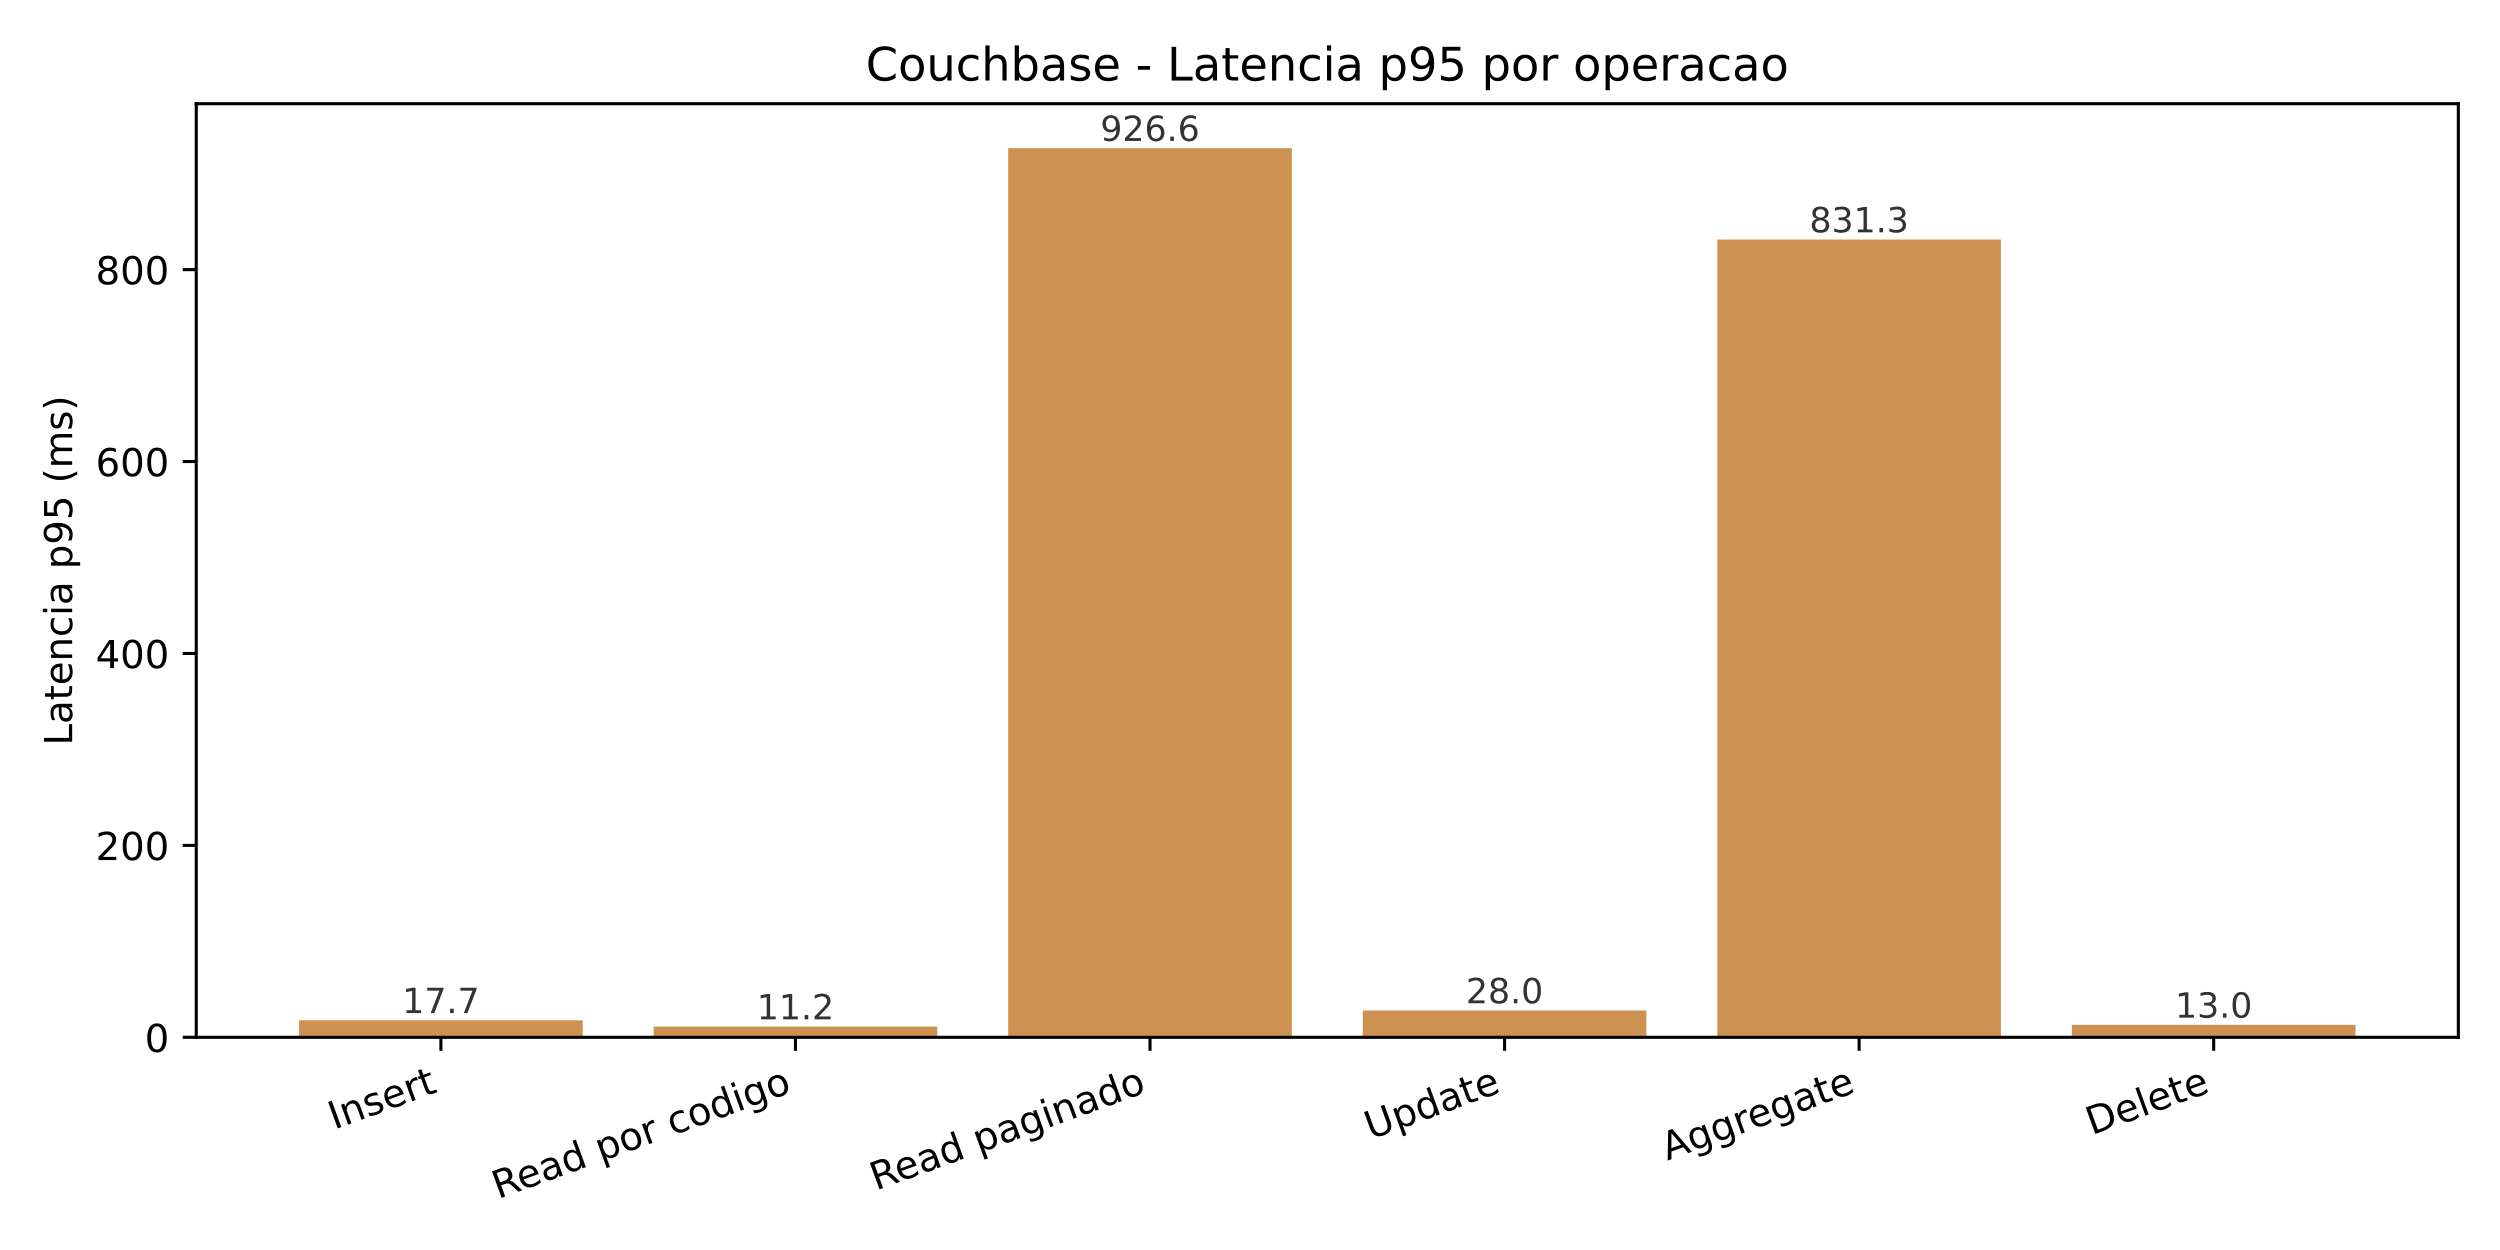
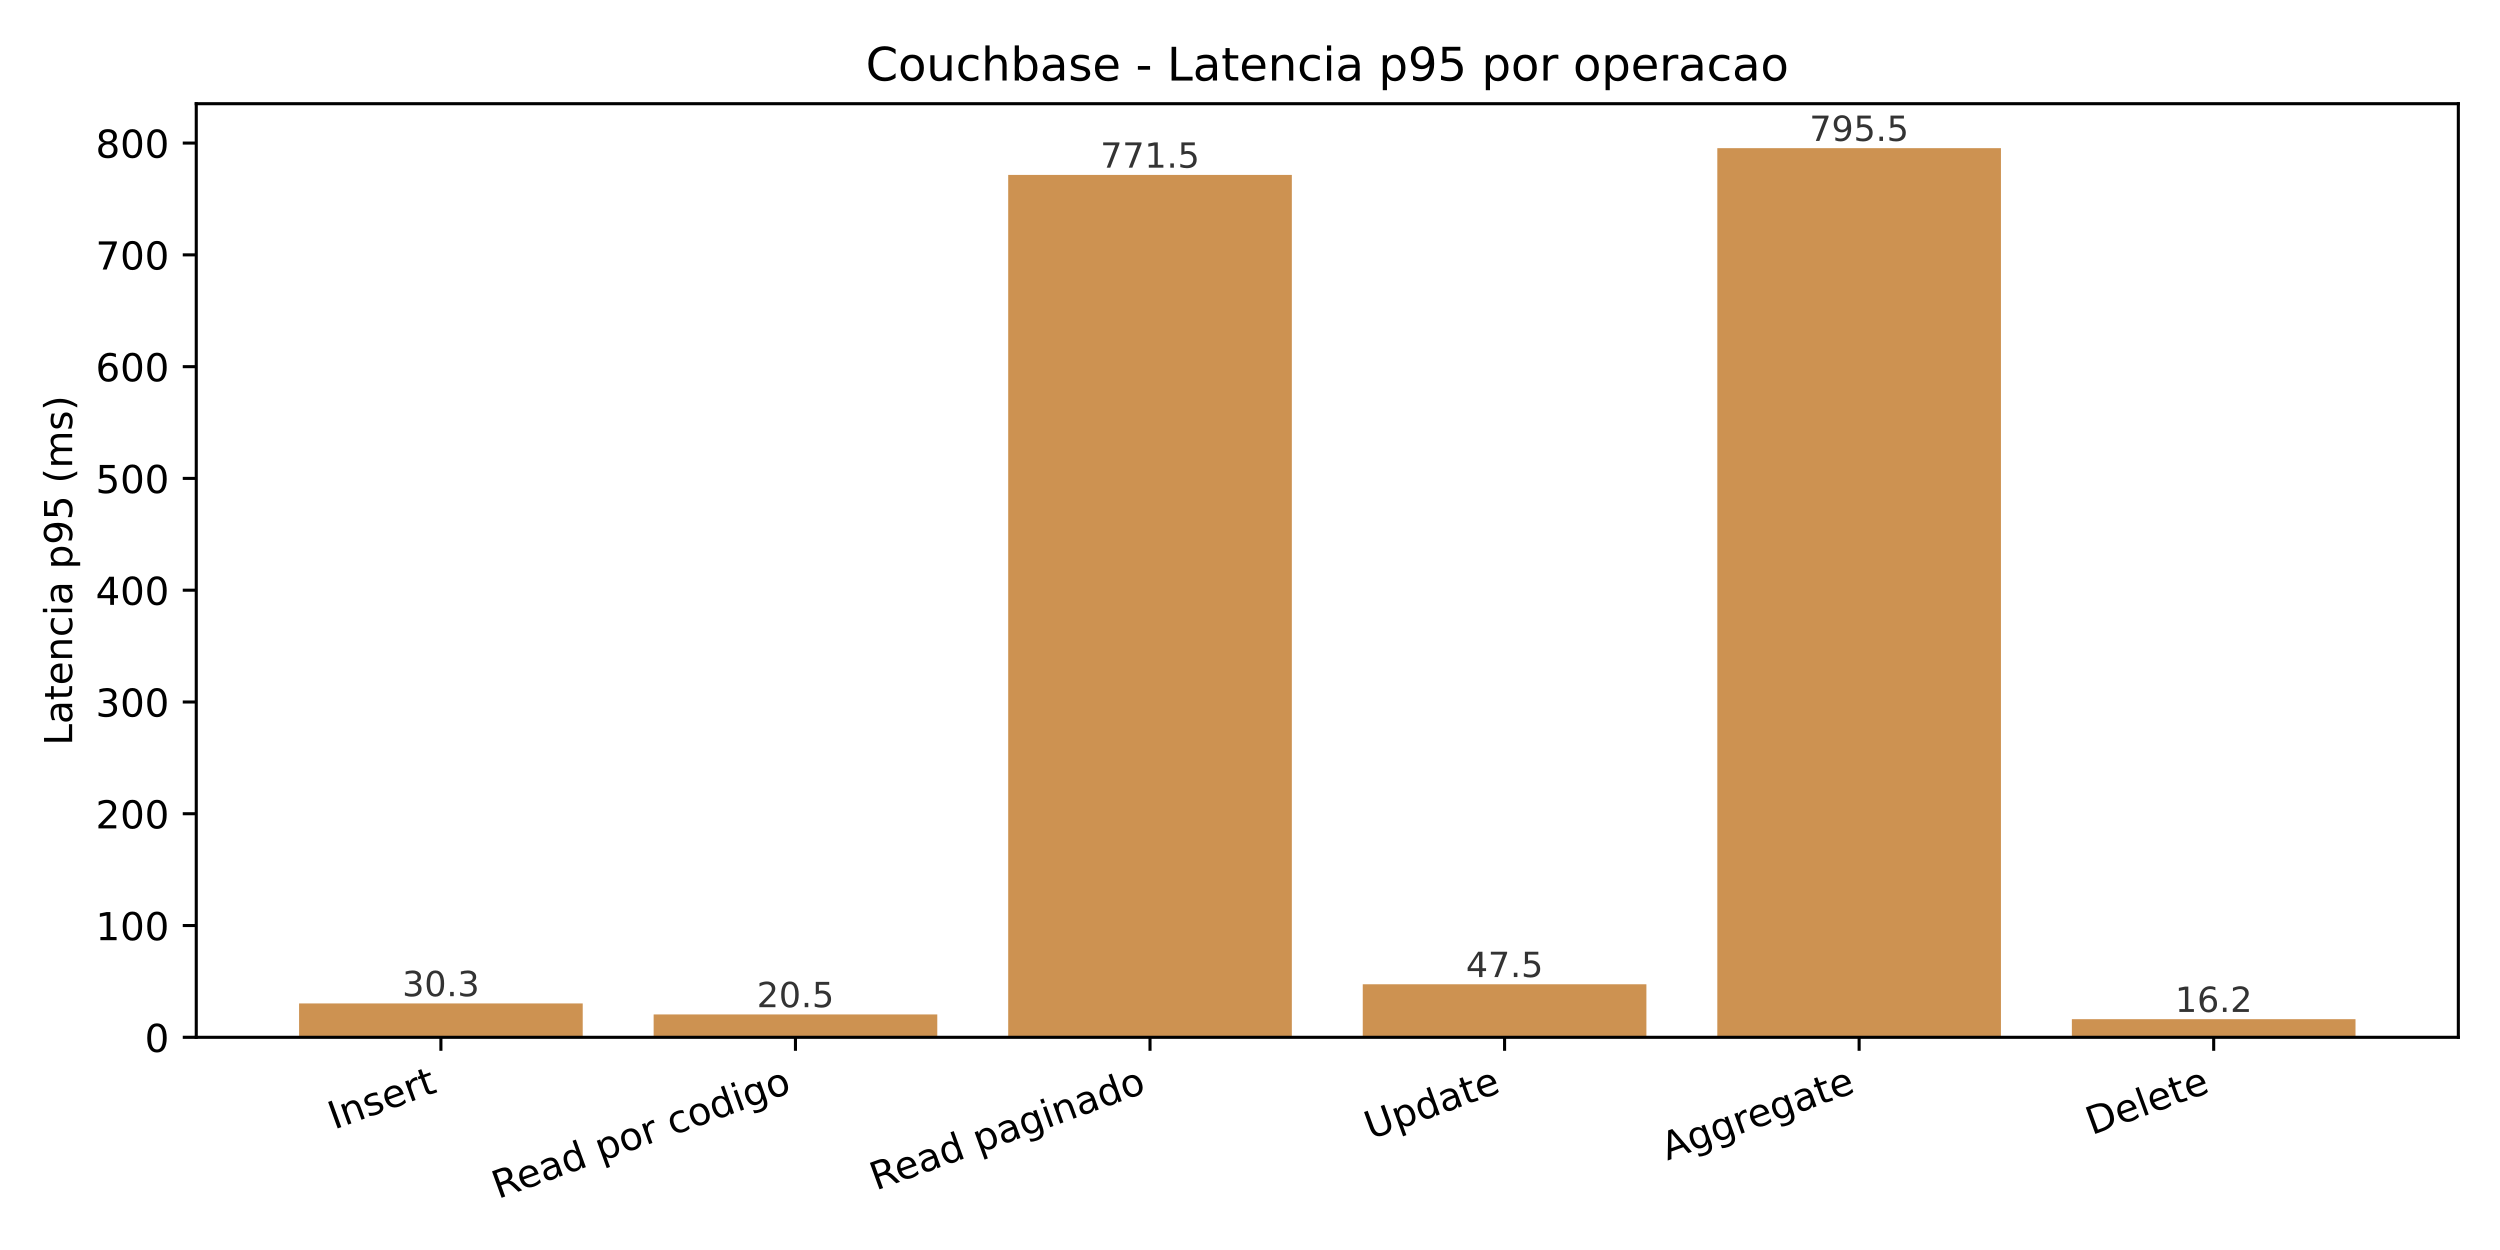
<svg xmlns="http://www.w3.org/2000/svg" xmlns:xlink="http://www.w3.org/1999/xlink" width="648pt" height="324pt" viewBox="0 0 648 324" version="1.1">
  <defs>
    <style type="text/css">*{stroke-linejoin: round; stroke-linecap: butt}</style>
  </defs>
  <g id="figure_1">
    <g id="patch_1">
      <path d="M 0 324  L 648 324  L 648 0  L 0 0  z " style="fill: #ffffff" />
    </g>
    <g id="axes_1">
      <g id="patch_2">
        <path d="M 50.87 268.87  L 637.2 268.87  L 637.2 26.88  L 50.87 26.88  z " style="fill: #ffffff" />
      </g>
      <g id="patch_3">
-         <path d="M 77.521 268.87  L 151.042 268.87  L 151.042 264.459  L 77.521 264.459  z " clip-path="url(#p2021d11095)" style="fill: #c47f33; opacity: 0.85" />
+         <path d="M 77.521 268.87  L 151.042 268.87  L 151.042 260.089  L 77.521 260.089  z " clip-path="url(#pf5a466f475)" style="fill: #c47f33; opacity: 0.85" />
      </g>
      <g id="patch_4">
-         <path d="M 169.423 268.87  L 242.944 268.87  L 242.944 266.085  L 169.423 266.085  z " clip-path="url(#p2021d11095)" style="fill: #c47f33; opacity: 0.85" />
+         <path d="M 169.423 268.87  L 242.944 268.87  L 242.944 262.941  L 169.423 262.941  z " clip-path="url(#pf5a466f475)" style="fill: #c47f33; opacity: 0.85" />
      </g>
      <g id="patch_5">
-         <path d="M 261.324 268.87  L 334.845 268.87  L 334.845 38.403  L 261.324 38.403  z " clip-path="url(#p2021d11095)" style="fill: #c47f33; opacity: 0.85" />
+         <path d="M 261.324 268.87  L 334.845 268.87  L 334.845 45.339  L 261.324 45.339  z " clip-path="url(#pf5a466f475)" style="fill: #c47f33; opacity: 0.85" />
      </g>
      <g id="patch_6">
-         <path d="M 353.225 268.87  L 426.746 268.87  L 426.746 261.918  L 353.225 261.918  z " clip-path="url(#p2021d11095)" style="fill: #c47f33; opacity: 0.85" />
+         <path d="M 353.225 268.87  L 426.746 268.87  L 426.746 255.122  L 353.225 255.122  z " clip-path="url(#pf5a466f475)" style="fill: #c47f33; opacity: 0.85" />
      </g>
      <g id="patch_7">
-         <path d="M 445.126 268.87  L 518.647 268.87  L 518.647 62.089  L 445.126 62.089  z " clip-path="url(#p2021d11095)" style="fill: #c47f33; opacity: 0.85" />
+         <path d="M 445.126 268.87  L 518.647 268.87  L 518.647 38.403  L 445.126 38.403  z " clip-path="url(#pf5a466f475)" style="fill: #c47f33; opacity: 0.85" />
      </g>
      <g id="patch_8">
-         <path d="M 537.028 268.87  L 610.549 268.87  L 610.549 265.648  L 537.028 265.648  z " clip-path="url(#p2021d11095)" style="fill: #c47f33; opacity: 0.85" />
+         <path d="M 537.028 268.87  L 610.549 268.87  L 610.549 264.168  L 537.028 264.168  z " clip-path="url(#pf5a466f475)" style="fill: #c47f33; opacity: 0.85" />
      </g>
      <g id="matplotlib.axis_1">
        <g id="xtick_1">
          <g id="line2d_1">
            <defs>
-               <path id="m2969e9bcc6" d="M 0 0  L 0 3.5  " style="stroke: #000000; stroke-width: 0.8" />
+               <path id="m8778958c28" d="M 0 0  L 0 3.5  " style="stroke: #000000; stroke-width: 0.8" />
            </defs>
            <g>
-               <use xlink:href="#m2969e9bcc6" x="114.282" y="268.87" style="stroke: #000000; stroke-width: 0.8" />
+               <use xlink:href="#m8778958c28" x="114.282" y="268.87" style="stroke: #000000; stroke-width: 0.8" />
            </g>
          </g>
          <g id="text_1">
            <g transform="translate(86.61901 292.8201) rotate(-20) scale(0.1 -0.1)">
              <defs>
                <path id="DejaVuSans-49" d="M 628 4666  L 1259 4666  L 1259 0  L 628 0  L 628 4666  z " transform="scale(0.015625)" />
                <path id="DejaVuSans-6e" d="M 3513 2113  L 3513 0  L 2938 0  L 2938 2094  Q 2938 2591 2744 2837  Q 2550 3084 2163 3084  Q 1697 3084 1428 2787  Q 1159 2491 1159 1978  L 1159 0  L 581 0  L 581 3500  L 1159 3500  L 1159 2956  Q 1366 3272 1645 3428  Q 1925 3584 2291 3584  Q 2894 3584 3203 3211  Q 3513 2838 3513 2113  z " transform="scale(0.015625)" />
                <path id="DejaVuSans-73" d="M 2834 3397  L 2834 2853  Q 2591 2978 2328 3040  Q 2066 3103 1784 3103  Q 1356 3103 1142 2972  Q 928 2841 928 2578  Q 928 2378 1081 2264  Q 1234 2150 1697 2047  L 1894 2003  Q 2506 1872 2764 1633  Q 3022 1394 3022 966  Q 3022 478 2636 193  Q 2250 -91 1575 -91  Q 1294 -91 989 -36  Q 684 19 347 128  L 347 722  Q 666 556 975 473  Q 1284 391 1588 391  Q 1994 391 2212 530  Q 2431 669 2431 922  Q 2431 1156 2273 1281  Q 2116 1406 1581 1522  L 1381 1569  Q 847 1681 609 1914  Q 372 2147 372 2553  Q 372 3047 722 3315  Q 1072 3584 1716 3584  Q 2034 3584 2315 3537  Q 2597 3491 2834 3397  z " transform="scale(0.015625)" />
                <path id="DejaVuSans-65" d="M 3597 1894  L 3597 1613  L 953 1613  Q 991 1019 1311 708  Q 1631 397 2203 397  Q 2534 397 2845 478  Q 3156 559 3463 722  L 3463 178  Q 3153 47 2828 -22  Q 2503 -91 2169 -91  Q 1331 -91 842 396  Q 353 884 353 1716  Q 353 2575 817 3079  Q 1281 3584 2069 3584  Q 2775 3584 3186 3129  Q 3597 2675 3597 1894  z M 3022 2063  Q 3016 2534 2758 2815  Q 2500 3097 2075 3097  Q 1594 3097 1305 2825  Q 1016 2553 972 2059  L 3022 2063  z " transform="scale(0.015625)" />
                <path id="DejaVuSans-72" d="M 2631 2963  Q 2534 3019 2420 3045  Q 2306 3072 2169 3072  Q 1681 3072 1420 2755  Q 1159 2438 1159 1844  L 1159 0  L 581 0  L 581 3500  L 1159 3500  L 1159 2956  Q 1341 3275 1631 3429  Q 1922 3584 2338 3584  Q 2397 3584 2469 3576  Q 2541 3569 2628 3553  L 2631 2963  z " transform="scale(0.015625)" />
                <path id="DejaVuSans-74" d="M 1172 4494  L 1172 3500  L 2356 3500  L 2356 3053  L 1172 3053  L 1172 1153  Q 1172 725 1289 603  Q 1406 481 1766 481  L 2356 481  L 2356 0  L 1766 0  Q 1100 0 847 248  Q 594 497 594 1153  L 594 3053  L 172 3053  L 172 3500  L 594 3500  L 594 4494  L 1172 4494  z " transform="scale(0.015625)" />
              </defs>
              <use xlink:href="#DejaVuSans-49" />
              <use xlink:href="#DejaVuSans-6e" x="29.492" />
              <use xlink:href="#DejaVuSans-73" x="92.871" />
              <use xlink:href="#DejaVuSans-65" x="144.971" />
              <use xlink:href="#DejaVuSans-72" x="206.494" />
              <use xlink:href="#DejaVuSans-74" x="247.607" />
            </g>
          </g>
        </g>
        <g id="xtick_2">
          <g id="line2d_2">
            <g>
-               <use xlink:href="#m2969e9bcc6" x="206.183" y="268.87" style="stroke: #000000; stroke-width: 0.8" />
+               <use xlink:href="#m8778958c28" x="206.183" y="268.87" style="stroke: #000000; stroke-width: 0.8" />
            </g>
          </g>
          <g id="text_2">
            <g transform="translate(129.0998 310.8077) rotate(-20) scale(0.1 -0.1)">
              <defs>
                <path id="DejaVuSans-52" d="M 2841 2188  Q 3044 2119 3236 1894  Q 3428 1669 3622 1275  L 4263 0  L 3584 0  L 2988 1197  Q 2756 1666 2539 1819  Q 2322 1972 1947 1972  L 1259 1972  L 1259 0  L 628 0  L 628 4666  L 2053 4666  Q 2853 4666 3247 4331  Q 3641 3997 3641 3322  Q 3641 2881 3436 2590  Q 3231 2300 2841 2188  z M 1259 4147  L 1259 2491  L 2053 2491  Q 2509 2491 2742 2702  Q 2975 2913 2975 3322  Q 2975 3731 2742 3939  Q 2509 4147 2053 4147  L 1259 4147  z " transform="scale(0.015625)" />
                <path id="DejaVuSans-61" d="M 2194 1759  Q 1497 1759 1228 1600  Q 959 1441 959 1056  Q 959 750 1161 570  Q 1363 391 1709 391  Q 2188 391 2477 730  Q 2766 1069 2766 1631  L 2766 1759  L 2194 1759  z M 3341 1997  L 3341 0  L 2766 0  L 2766 531  Q 2569 213 2275 61  Q 1981 -91 1556 -91  Q 1019 -91 701 211  Q 384 513 384 1019  Q 384 1609 779 1909  Q 1175 2209 1959 2209  L 2766 2209  L 2766 2266  Q 2766 2663 2505 2880  Q 2244 3097 1772 3097  Q 1472 3097 1187 3025  Q 903 2953 641 2809  L 641 3341  Q 956 3463 1253 3523  Q 1550 3584 1831 3584  Q 2591 3584 2966 3190  Q 3341 2797 3341 1997  z " transform="scale(0.015625)" />
                <path id="DejaVuSans-64" d="M 2906 2969  L 2906 4863  L 3481 4863  L 3481 0  L 2906 0  L 2906 525  Q 2725 213 2448 61  Q 2172 -91 1784 -91  Q 1150 -91 751 415  Q 353 922 353 1747  Q 353 2572 751 3078  Q 1150 3584 1784 3584  Q 2172 3584 2448 3432  Q 2725 3281 2906 2969  z M 947 1747  Q 947 1113 1208 752  Q 1469 391 1925 391  Q 2381 391 2643 752  Q 2906 1113 2906 1747  Q 2906 2381 2643 2742  Q 2381 3103 1925 3103  Q 1469 3103 1208 2742  Q 947 2381 947 1747  z " transform="scale(0.015625)" />
                <path id="DejaVuSans-20" transform="scale(0.015625)" />
                <path id="DejaVuSans-70" d="M 1159 525  L 1159 -1331  L 581 -1331  L 581 3500  L 1159 3500  L 1159 2969  Q 1341 3281 1617 3432  Q 1894 3584 2278 3584  Q 2916 3584 3314 3078  Q 3713 2572 3713 1747  Q 3713 922 3314 415  Q 2916 -91 2278 -91  Q 1894 -91 1617 61  Q 1341 213 1159 525  z M 3116 1747  Q 3116 2381 2855 2742  Q 2594 3103 2138 3103  Q 1681 3103 1420 2742  Q 1159 2381 1159 1747  Q 1159 1113 1420 752  Q 1681 391 2138 391  Q 2594 391 2855 752  Q 3116 1113 3116 1747  z " transform="scale(0.015625)" />
                <path id="DejaVuSans-6f" d="M 1959 3097  Q 1497 3097 1228 2736  Q 959 2375 959 1747  Q 959 1119 1226 758  Q 1494 397 1959 397  Q 2419 397 2687 759  Q 2956 1122 2956 1747  Q 2956 2369 2687 2733  Q 2419 3097 1959 3097  z M 1959 3584  Q 2709 3584 3137 3096  Q 3566 2609 3566 1747  Q 3566 888 3137 398  Q 2709 -91 1959 -91  Q 1206 -91 779 398  Q 353 888 353 1747  Q 353 2609 779 3096  Q 1206 3584 1959 3584  z " transform="scale(0.015625)" />
                <path id="DejaVuSans-63" d="M 3122 3366  L 3122 2828  Q 2878 2963 2633 3030  Q 2388 3097 2138 3097  Q 1578 3097 1268 2742  Q 959 2388 959 1747  Q 959 1106 1268 751  Q 1578 397 2138 397  Q 2388 397 2633 464  Q 2878 531 3122 666  L 3122 134  Q 2881 22 2623 -34  Q 2366 -91 2075 -91  Q 1284 -91 818 406  Q 353 903 353 1747  Q 353 2603 823 3093  Q 1294 3584 2113 3584  Q 2378 3584 2631 3529  Q 2884 3475 3122 3366  z " transform="scale(0.015625)" />
                <path id="DejaVuSans-69" d="M 603 3500  L 1178 3500  L 1178 0  L 603 0  L 603 3500  z M 603 4863  L 1178 4863  L 1178 4134  L 603 4134  L 603 4863  z " transform="scale(0.015625)" />
                <path id="DejaVuSans-67" d="M 2906 1791  Q 2906 2416 2648 2759  Q 2391 3103 1925 3103  Q 1463 3103 1205 2759  Q 947 2416 947 1791  Q 947 1169 1205 825  Q 1463 481 1925 481  Q 2391 481 2648 825  Q 2906 1169 2906 1791  z M 3481 434  Q 3481 -459 3084 -895  Q 2688 -1331 1869 -1331  Q 1566 -1331 1297 -1286  Q 1028 -1241 775 -1147  L 775 -588  Q 1028 -725 1275 -790  Q 1522 -856 1778 -856  Q 2344 -856 2625 -561  Q 2906 -266 2906 331  L 2906 616  Q 2728 306 2450 153  Q 2172 0 1784 0  Q 1141 0 747 490  Q 353 981 353 1791  Q 353 2603 747 3093  Q 1141 3584 1784 3584  Q 2172 3584 2450 3431  Q 2728 3278 2906 2969  L 2906 3500  L 3481 3500  L 3481 434  z " transform="scale(0.015625)" />
              </defs>
              <use xlink:href="#DejaVuSans-52" />
              <use xlink:href="#DejaVuSans-65" x="64.982" />
              <use xlink:href="#DejaVuSans-61" x="126.506" />
              <use xlink:href="#DejaVuSans-64" x="187.785" />
              <use xlink:href="#DejaVuSans-20" x="251.262" />
              <use xlink:href="#DejaVuSans-70" x="283.049" />
              <use xlink:href="#DejaVuSans-6f" x="346.525" />
              <use xlink:href="#DejaVuSans-72" x="407.707" />
              <use xlink:href="#DejaVuSans-20" x="448.82" />
              <use xlink:href="#DejaVuSans-63" x="480.607" />
              <use xlink:href="#DejaVuSans-6f" x="535.588" />
              <use xlink:href="#DejaVuSans-64" x="596.77" />
              <use xlink:href="#DejaVuSans-69" x="660.246" />
              <use xlink:href="#DejaVuSans-67" x="688.029" />
              <use xlink:href="#DejaVuSans-6f" x="751.506" />
            </g>
          </g>
        </g>
        <g id="xtick_3">
          <g id="line2d_3">
            <g>
-               <use xlink:href="#m2969e9bcc6" x="298.084" y="268.87" style="stroke: #000000; stroke-width: 0.8" />
+               <use xlink:href="#m8778958c28" x="298.084" y="268.87" style="stroke: #000000; stroke-width: 0.8" />
            </g>
          </g>
          <g id="text_3">
            <g transform="translate(227.0444 308.6081) rotate(-20) scale(0.1 -0.1)">
              <use xlink:href="#DejaVuSans-52" />
              <use xlink:href="#DejaVuSans-65" x="64.982" />
              <use xlink:href="#DejaVuSans-61" x="126.506" />
              <use xlink:href="#DejaVuSans-64" x="187.785" />
              <use xlink:href="#DejaVuSans-20" x="251.262" />
              <use xlink:href="#DejaVuSans-70" x="283.049" />
              <use xlink:href="#DejaVuSans-61" x="346.525" />
              <use xlink:href="#DejaVuSans-67" x="407.805" />
              <use xlink:href="#DejaVuSans-69" x="471.281" />
              <use xlink:href="#DejaVuSans-6e" x="499.064" />
              <use xlink:href="#DejaVuSans-61" x="562.443" />
              <use xlink:href="#DejaVuSans-64" x="623.723" />
              <use xlink:href="#DejaVuSans-6f" x="687.199" />
            </g>
          </g>
        </g>
        <g id="xtick_4">
          <g id="line2d_4">
            <g>
-               <use xlink:href="#m2969e9bcc6" x="389.986" y="268.87" style="stroke: #000000; stroke-width: 0.8" />
+               <use xlink:href="#m8778958c28" x="389.986" y="268.87" style="stroke: #000000; stroke-width: 0.8" />
            </g>
          </g>
          <g id="text_4">
            <g transform="translate(355.2413 295.3976) rotate(-20) scale(0.1 -0.1)">
              <defs>
                <path id="DejaVuSans-55" d="M 556 4666  L 1191 4666  L 1191 1831  Q 1191 1081 1462 751  Q 1734 422 2344 422  Q 2950 422 3222 751  Q 3494 1081 3494 1831  L 3494 4666  L 4128 4666  L 4128 1753  Q 4128 841 3676 375  Q 3225 -91 2344 -91  Q 1459 -91 1007 375  Q 556 841 556 1753  L 556 4666  z " transform="scale(0.015625)" />
              </defs>
              <use xlink:href="#DejaVuSans-55" />
              <use xlink:href="#DejaVuSans-70" x="73.193" />
              <use xlink:href="#DejaVuSans-64" x="136.67" />
              <use xlink:href="#DejaVuSans-61" x="200.146" />
              <use xlink:href="#DejaVuSans-74" x="261.426" />
              <use xlink:href="#DejaVuSans-65" x="300.635" />
            </g>
          </g>
        </g>
        <g id="xtick_5">
          <g id="line2d_5">
            <g>
-               <use xlink:href="#m2969e9bcc6" x="481.887" y="268.87" style="stroke: #000000; stroke-width: 0.8" />
+               <use xlink:href="#m8778958c28" x="481.887" y="268.87" style="stroke: #000000; stroke-width: 0.8" />
            </g>
          </g>
          <g id="text_5">
            <g transform="translate(432.1926 300.8389) rotate(-20) scale(0.1 -0.1)">
              <defs>
                <path id="DejaVuSans-41" d="M 2188 4044  L 1331 1722  L 3047 1722  L 2188 4044  z M 1831 4666  L 2547 4666  L 4325 0  L 3669 0  L 3244 1197  L 1141 1197  L 716 0  L 50 0  L 1831 4666  z " transform="scale(0.015625)" />
              </defs>
              <use xlink:href="#DejaVuSans-41" />
              <use xlink:href="#DejaVuSans-67" x="68.408" />
              <use xlink:href="#DejaVuSans-67" x="131.885" />
              <use xlink:href="#DejaVuSans-72" x="195.361" />
              <use xlink:href="#DejaVuSans-65" x="234.225" />
              <use xlink:href="#DejaVuSans-67" x="295.748" />
              <use xlink:href="#DejaVuSans-61" x="359.225" />
              <use xlink:href="#DejaVuSans-74" x="420.504" />
              <use xlink:href="#DejaVuSans-65" x="459.713" />
            </g>
          </g>
        </g>
        <g id="xtick_6">
          <g id="line2d_6">
            <g>
-               <use xlink:href="#m2969e9bcc6" x="573.788" y="268.87" style="stroke: #000000; stroke-width: 0.8" />
+               <use xlink:href="#m8778958c28" x="573.788" y="268.87" style="stroke: #000000; stroke-width: 0.8" />
            </g>
          </g>
          <g id="text_6">
            <g transform="translate(542.2006 294.2486) rotate(-20) scale(0.1 -0.1)">
              <defs>
                <path id="DejaVuSans-44" d="M 1259 4147  L 1259 519  L 2022 519  Q 2988 519 3436 956  Q 3884 1394 3884 2338  Q 3884 3275 3436 3711  Q 2988 4147 2022 4147  L 1259 4147  z M 628 4666  L 1925 4666  Q 3281 4666 3915 4102  Q 4550 3538 4550 2338  Q 4550 1131 3912 565  Q 3275 0 1925 0  L 628 0  L 628 4666  z " transform="scale(0.015625)" />
                <path id="DejaVuSans-6c" d="M 603 4863  L 1178 4863  L 1178 0  L 603 0  L 603 4863  z " transform="scale(0.015625)" />
              </defs>
              <use xlink:href="#DejaVuSans-44" />
              <use xlink:href="#DejaVuSans-65" x="77.002" />
              <use xlink:href="#DejaVuSans-6c" x="138.525" />
              <use xlink:href="#DejaVuSans-65" x="166.309" />
              <use xlink:href="#DejaVuSans-74" x="227.832" />
              <use xlink:href="#DejaVuSans-65" x="267.041" />
            </g>
          </g>
        </g>
      </g>
      <g id="matplotlib.axis_2">
        <g id="ytick_1">
          <g id="line2d_7">
            <defs>
-               <path id="me0a7d4079b" d="M 0 0  L -3.5 0  " style="stroke: #000000; stroke-width: 0.8" />
+               <path id="m6591a13b0c" d="M 0 0  L -3.5 0  " style="stroke: #000000; stroke-width: 0.8" />
            </defs>
            <g>
-               <use xlink:href="#me0a7d4079b" x="50.87" y="268.87" style="stroke: #000000; stroke-width: 0.8" />
+               <use xlink:href="#m6591a13b0c" x="50.87" y="268.87" style="stroke: #000000; stroke-width: 0.8" />
            </g>
          </g>
          <g id="text_7">
            <g transform="translate(37.5075 272.6696) scale(0.1 -0.1)">
              <defs>
                <path id="DejaVuSans-30" d="M 2034 4250  Q 1547 4250 1301 3770  Q 1056 3291 1056 2328  Q 1056 1369 1301 889  Q 1547 409 2034 409  Q 2525 409 2770 889  Q 3016 1369 3016 2328  Q 3016 3291 2770 3770  Q 2525 4250 2034 4250  z M 2034 4750  Q 2819 4750 3233 4129  Q 3647 3509 3647 2328  Q 3647 1150 3233 529  Q 2819 -91 2034 -91  Q 1250 -91 836 529  Q 422 1150 422 2328  Q 422 3509 836 4129  Q 1250 4750 2034 4750  z " transform="scale(0.015625)" />
              </defs>
              <use xlink:href="#DejaVuSans-30" />
            </g>
          </g>
        </g>
        <g id="ytick_2">
          <g id="line2d_8">
            <g>
-               <use xlink:href="#me0a7d4079b" x="50.87" y="219.124" style="stroke: #000000; stroke-width: 0.8" />
+               <use xlink:href="#m6591a13b0c" x="50.87" y="239.898" style="stroke: #000000; stroke-width: 0.8" />
            </g>
          </g>
          <g id="text_8">
-             <g transform="translate(24.7825 222.9237) scale(0.1 -0.1)">
-               <defs>
-                 <path id="DejaVuSans-32" d="M 1228 531  L 3431 531  L 3431 0  L 469 0  L 469 531  Q 828 903 1448 1529  Q 2069 2156 2228 2338  Q 2531 2678 2651 2914  Q 2772 3150 2772 3378  Q 2772 3750 2511 3984  Q 2250 4219 1831 4219  Q 1534 4219 1204 4116  Q 875 4013 500 3803  L 500 4441  Q 881 4594 1212 4672  Q 1544 4750 1819 4750  Q 2544 4750 2975 4387  Q 3406 4025 3406 3419  Q 3406 3131 3298 2873  Q 3191 2616 2906 2266  Q 2828 2175 2409 1742  Q 1991 1309 1228 531  z " transform="scale(0.015625)" />
-               </defs>
-               <use xlink:href="#DejaVuSans-32" />
+             <g transform="translate(24.7825 243.6968) scale(0.1 -0.1)">
+               <defs>
+                 <path id="DejaVuSans-31" d="M 794 531  L 1825 531  L 1825 4091  L 703 3866  L 703 4441  L 1819 4666  L 2450 4666  L 2450 531  L 3481 531  L 3481 0  L 794 0  L 794 531  z " transform="scale(0.015625)" />
+               </defs>
+               <use xlink:href="#DejaVuSans-31" />
              <use xlink:href="#DejaVuSans-30" x="63.623" />
              <use xlink:href="#DejaVuSans-30" x="127.246" />
            </g>
          </g>
        </g>
        <g id="ytick_3">
          <g id="line2d_9">
            <g>
-               <use xlink:href="#me0a7d4079b" x="50.87" y="169.379" style="stroke: #000000; stroke-width: 0.8" />
+               <use xlink:href="#m6591a13b0c" x="50.87" y="210.925" style="stroke: #000000; stroke-width: 0.8" />
            </g>
          </g>
          <g id="text_9">
-             <g transform="translate(24.7825 173.1778) scale(0.1 -0.1)">
-               <defs>
-                 <path id="DejaVuSans-34" d="M 2419 4116  L 825 1625  L 2419 1625  L 2419 4116  z M 2253 4666  L 3047 4666  L 3047 1625  L 3713 1625  L 3713 1100  L 3047 1100  L 3047 0  L 2419 0  L 2419 1100  L 313 1100  L 313 1709  L 2253 4666  z " transform="scale(0.015625)" />
-               </defs>
-               <use xlink:href="#DejaVuSans-34" />
+             <g transform="translate(24.7825 214.7241) scale(0.1 -0.1)">
+               <defs>
+                 <path id="DejaVuSans-32" d="M 1228 531  L 3431 531  L 3431 0  L 469 0  L 469 531  Q 828 903 1448 1529  Q 2069 2156 2228 2338  Q 2531 2678 2651 2914  Q 2772 3150 2772 3378  Q 2772 3750 2511 3984  Q 2250 4219 1831 4219  Q 1534 4219 1204 4116  Q 875 4013 500 3803  L 500 4441  Q 881 4594 1212 4672  Q 1544 4750 1819 4750  Q 2544 4750 2975 4387  Q 3406 4025 3406 3419  Q 3406 3131 3298 2873  Q 3191 2616 2906 2266  Q 2828 2175 2409 1742  Q 1991 1309 1228 531  z " transform="scale(0.015625)" />
+               </defs>
+               <use xlink:href="#DejaVuSans-32" />
              <use xlink:href="#DejaVuSans-30" x="63.623" />
              <use xlink:href="#DejaVuSans-30" x="127.246" />
            </g>
          </g>
        </g>
        <g id="ytick_4">
          <g id="line2d_10">
            <g>
-               <use xlink:href="#me0a7d4079b" x="50.87" y="119.633" style="stroke: #000000; stroke-width: 0.8" />
+               <use xlink:href="#m6591a13b0c" x="50.87" y="181.952" style="stroke: #000000; stroke-width: 0.8" />
            </g>
          </g>
          <g id="text_10">
-             <g transform="translate(24.7825 123.432) scale(0.1 -0.1)">
-               <defs>
-                 <path id="DejaVuSans-36" d="M 2113 2584  Q 1688 2584 1439 2293  Q 1191 2003 1191 1497  Q 1191 994 1439 701  Q 1688 409 2113 409  Q 2538 409 2786 701  Q 3034 994 3034 1497  Q 3034 2003 2786 2293  Q 2538 2584 2113 2584  z M 3366 4563  L 3366 3988  Q 3128 4100 2886 4159  Q 2644 4219 2406 4219  Q 1781 4219 1451 3797  Q 1122 3375 1075 2522  Q 1259 2794 1537 2939  Q 1816 3084 2150 3084  Q 2853 3084 3261 2657  Q 3669 2231 3669 1497  Q 3669 778 3244 343  Q 2819 -91 2113 -91  Q 1303 -91 875 529  Q 447 1150 447 2328  Q 447 3434 972 4092  Q 1497 4750 2381 4750  Q 2619 4750 2861 4703  Q 3103 4656 3366 4563  z " transform="scale(0.015625)" />
-               </defs>
-               <use xlink:href="#DejaVuSans-36" />
+             <g transform="translate(24.7825 185.7514) scale(0.1 -0.1)">
+               <defs>
+                 <path id="DejaVuSans-33" d="M 2597 2516  Q 3050 2419 3304 2112  Q 3559 1806 3559 1356  Q 3559 666 3084 287  Q 2609 -91 1734 -91  Q 1441 -91 1130 -33  Q 819 25 488 141  L 488 750  Q 750 597 1062 519  Q 1375 441 1716 441  Q 2309 441 2620 675  Q 2931 909 2931 1356  Q 2931 1769 2642 2001  Q 2353 2234 1838 2234  L 1294 2234  L 1294 2753  L 1863 2753  Q 2328 2753 2575 2939  Q 2822 3125 2822 3475  Q 2822 3834 2567 4026  Q 2313 4219 1838 4219  Q 1578 4219 1281 4162  Q 984 4106 628 3988  L 628 4550  Q 988 4650 1302 4700  Q 1616 4750 1894 4750  Q 2613 4750 3031 4423  Q 3450 4097 3450 3541  Q 3450 3153 3228 2886  Q 3006 2619 2597 2516  z " transform="scale(0.015625)" />
+               </defs>
+               <use xlink:href="#DejaVuSans-33" />
              <use xlink:href="#DejaVuSans-30" x="63.623" />
              <use xlink:href="#DejaVuSans-30" x="127.246" />
            </g>
          </g>
        </g>
        <g id="ytick_5">
          <g id="line2d_11">
            <g>
-               <use xlink:href="#me0a7d4079b" x="50.87" y="69.887" style="stroke: #000000; stroke-width: 0.8" />
+               <use xlink:href="#m6591a13b0c" x="50.87" y="152.979" style="stroke: #000000; stroke-width: 0.8" />
            </g>
          </g>
          <g id="text_11">
-             <g transform="translate(24.7825 73.68609) scale(0.1 -0.1)">
+             <g transform="translate(24.7825 156.7786) scale(0.1 -0.1)">
+               <defs>
+                 <path id="DejaVuSans-34" d="M 2419 4116  L 825 1625  L 2419 1625  L 2419 4116  z M 2253 4666  L 3047 4666  L 3047 1625  L 3713 1625  L 3713 1100  L 3047 1100  L 3047 0  L 2419 0  L 2419 1100  L 313 1100  L 313 1709  L 2253 4666  z " transform="scale(0.015625)" />
+               </defs>
+               <use xlink:href="#DejaVuSans-34" />
+               <use xlink:href="#DejaVuSans-30" x="63.623" />
+               <use xlink:href="#DejaVuSans-30" x="127.246" />
+             </g>
+           </g>
+         </g>
+         <g id="ytick_6">
+           <g id="line2d_12">
+             <g>
+               <use xlink:href="#m6591a13b0c" x="50.87" y="124.007" style="stroke: #000000; stroke-width: 0.8" />
+             </g>
+           </g>
+           <g id="text_12">
+             <g transform="translate(24.7825 127.8059) scale(0.1 -0.1)">
+               <defs>
+                 <path id="DejaVuSans-35" d="M 691 4666  L 3169 4666  L 3169 4134  L 1269 4134  L 1269 2991  Q 1406 3038 1543 3061  Q 1681 3084 1819 3084  Q 2600 3084 3056 2656  Q 3513 2228 3513 1497  Q 3513 744 3044 326  Q 2575 -91 1722 -91  Q 1428 -91 1123 -41  Q 819 9 494 109  L 494 744  Q 775 591 1075 516  Q 1375 441 1709 441  Q 2250 441 2565 725  Q 2881 1009 2881 1497  Q 2881 1984 2565 2268  Q 2250 2553 1709 2553  Q 1456 2553 1204 2497  Q 953 2441 691 2322  L 691 4666  z " transform="scale(0.015625)" />
+               </defs>
+               <use xlink:href="#DejaVuSans-35" />
+               <use xlink:href="#DejaVuSans-30" x="63.623" />
+               <use xlink:href="#DejaVuSans-30" x="127.246" />
+             </g>
+           </g>
+         </g>
+         <g id="ytick_7">
+           <g id="line2d_13">
+             <g>
+               <use xlink:href="#m6591a13b0c" x="50.87" y="95.034" style="stroke: #000000; stroke-width: 0.8" />
+             </g>
+           </g>
+           <g id="text_13">
+             <g transform="translate(24.7825 98.83318) scale(0.1 -0.1)">
+               <defs>
+                 <path id="DejaVuSans-36" d="M 2113 2584  Q 1688 2584 1439 2293  Q 1191 2003 1191 1497  Q 1191 994 1439 701  Q 1688 409 2113 409  Q 2538 409 2786 701  Q 3034 994 3034 1497  Q 3034 2003 2786 2293  Q 2538 2584 2113 2584  z M 3366 4563  L 3366 3988  Q 3128 4100 2886 4159  Q 2644 4219 2406 4219  Q 1781 4219 1451 3797  Q 1122 3375 1075 2522  Q 1259 2794 1537 2939  Q 1816 3084 2150 3084  Q 2853 3084 3261 2657  Q 3669 2231 3669 1497  Q 3669 778 3244 343  Q 2819 -91 2113 -91  Q 1303 -91 875 529  Q 447 1150 447 2328  Q 447 3434 972 4092  Q 1497 4750 2381 4750  Q 2619 4750 2861 4703  Q 3103 4656 3366 4563  z " transform="scale(0.015625)" />
+               </defs>
+               <use xlink:href="#DejaVuSans-36" />
+               <use xlink:href="#DejaVuSans-30" x="63.623" />
+               <use xlink:href="#DejaVuSans-30" x="127.246" />
+             </g>
+           </g>
+         </g>
+         <g id="ytick_8">
+           <g id="line2d_14">
+             <g>
+               <use xlink:href="#m6591a13b0c" x="50.87" y="66.061" style="stroke: #000000; stroke-width: 0.8" />
+             </g>
+           </g>
+           <g id="text_14">
+             <g transform="translate(24.7825 69.86045) scale(0.1 -0.1)">
+               <defs>
+                 <path id="DejaVuSans-37" d="M 525 4666  L 3525 4666  L 3525 4397  L 1831 0  L 1172 0  L 2766 4134  L 525 4134  L 525 4666  z " transform="scale(0.015625)" />
+               </defs>
+               <use xlink:href="#DejaVuSans-37" />
+               <use xlink:href="#DejaVuSans-30" x="63.623" />
+               <use xlink:href="#DejaVuSans-30" x="127.246" />
+             </g>
+           </g>
+         </g>
+         <g id="ytick_9">
+           <g id="line2d_15">
+             <g>
+               <use xlink:href="#m6591a13b0c" x="50.87" y="37.088" style="stroke: #000000; stroke-width: 0.8" />
+             </g>
+           </g>
+           <g id="text_15">
+             <g transform="translate(24.7825 40.88772) scale(0.1 -0.1)">
              <defs>
                <path id="DejaVuSans-38" d="M 2034 2216  Q 1584 2216 1326 1975  Q 1069 1734 1069 1313  Q 1069 891 1326 650  Q 1584 409 2034 409  Q 2484 409 2743 651  Q 3003 894 3003 1313  Q 3003 1734 2745 1975  Q 2488 2216 2034 2216  z M 1403 2484  Q 997 2584 770 2862  Q 544 3141 544 3541  Q 544 4100 942 4425  Q 1341 4750 2034 4750  Q 2731 4750 3128 4425  Q 3525 4100 3525 3541  Q 3525 3141 3298 2862  Q 3072 2584 2669 2484  Q 3125 2378 3379 2068  Q 3634 1759 3634 1313  Q 3634 634 3220 271  Q 2806 -91 2034 -91  Q 1263 -91 848 271  Q 434 634 434 1313  Q 434 1759 690 2068  Q 947 2378 1403 2484  z M 1172 3481  Q 1172 3119 1398 2916  Q 1625 2713 2034 2713  Q 2441 2713 2670 2916  Q 2900 3119 2900 3481  Q 2900 3844 2670 4047  Q 2441 4250 2034 4250  Q 1625 4250 1398 4047  Q 1172 3844 1172 3481  z " transform="scale(0.015625)" />
              </defs>
              <use xlink:href="#DejaVuSans-38" />
              <use xlink:href="#DejaVuSans-30" x="63.623" />
              <use xlink:href="#DejaVuSans-30" x="127.246" />
            </g>
          </g>
        </g>
-         <g id="text_12">
+         <g id="text_16">
          <g transform="translate(18.70281 193.2244) rotate(-90) scale(0.1 -0.1)">
            <defs>
              <path id="DejaVuSans-4c" d="M 628 4666  L 1259 4666  L 1259 531  L 3531 531  L 3531 0  L 628 0  L 628 4666  z " transform="scale(0.015625)" />
              <path id="DejaVuSans-39" d="M 703 97  L 703 672  Q 941 559 1184 500  Q 1428 441 1663 441  Q 2288 441 2617 861  Q 2947 1281 2994 2138  Q 2813 1869 2534 1725  Q 2256 1581 1919 1581  Q 1219 1581 811 2004  Q 403 2428 403 3163  Q 403 3881 828 4315  Q 1253 4750 1959 4750  Q 2769 4750 3195 4129  Q 3622 3509 3622 2328  Q 3622 1225 3098 567  Q 2575 -91 1691 -91  Q 1453 -91 1209 -44  Q 966 3 703 97  z M 1959 2075  Q 2384 2075 2632 2365  Q 2881 2656 2881 3163  Q 2881 3666 2632 3958  Q 2384 4250 1959 4250  Q 1534 4250 1286 3958  Q 1038 3666 1038 3163  Q 1038 2656 1286 2365  Q 1534 2075 1959 2075  z " transform="scale(0.015625)" />
-               <path id="DejaVuSans-35" d="M 691 4666  L 3169 4666  L 3169 4134  L 1269 4134  L 1269 2991  Q 1406 3038 1543 3061  Q 1681 3084 1819 3084  Q 2600 3084 3056 2656  Q 3513 2228 3513 1497  Q 3513 744 3044 326  Q 2575 -91 1722 -91  Q 1428 -91 1123 -41  Q 819 9 494 109  L 494 744  Q 775 591 1075 516  Q 1375 441 1709 441  Q 2250 441 2565 725  Q 2881 1009 2881 1497  Q 2881 1984 2565 2268  Q 2250 2553 1709 2553  Q 1456 2553 1204 2497  Q 953 2441 691 2322  L 691 4666  z " transform="scale(0.015625)" />
              <path id="DejaVuSans-28" d="M 1984 4856  Q 1566 4138 1362 3434  Q 1159 2731 1159 2009  Q 1159 1288 1364 580  Q 1569 -128 1984 -844  L 1484 -844  Q 1016 -109 783 600  Q 550 1309 550 2009  Q 550 2706 781 3412  Q 1013 4119 1484 4856  L 1984 4856  z " transform="scale(0.015625)" />
              <path id="DejaVuSans-6d" d="M 3328 2828  Q 3544 3216 3844 3400  Q 4144 3584 4550 3584  Q 5097 3584 5394 3201  Q 5691 2819 5691 2113  L 5691 0  L 5113 0  L 5113 2094  Q 5113 2597 4934 2840  Q 4756 3084 4391 3084  Q 3944 3084 3684 2787  Q 3425 2491 3425 1978  L 3425 0  L 2847 0  L 2847 2094  Q 2847 2600 2669 2842  Q 2491 3084 2119 3084  Q 1678 3084 1418 2786  Q 1159 2488 1159 1978  L 1159 0  L 581 0  L 581 3500  L 1159 3500  L 1159 2956  Q 1356 3278 1631 3431  Q 1906 3584 2284 3584  Q 2666 3584 2933 3390  Q 3200 3197 3328 2828  z " transform="scale(0.015625)" />
              <path id="DejaVuSans-29" d="M 513 4856  L 1013 4856  Q 1481 4119 1714 3412  Q 1947 2706 1947 2009  Q 1947 1309 1714 600  Q 1481 -109 1013 -844  L 513 -844  Q 928 -128 1133 580  Q 1338 1288 1338 2009  Q 1338 2731 1133 3434  Q 928 4138 513 4856  z " transform="scale(0.015625)" />
            </defs>
            <use xlink:href="#DejaVuSans-4c" />
            <use xlink:href="#DejaVuSans-61" x="55.713" />
            <use xlink:href="#DejaVuSans-74" x="116.992" />
            <use xlink:href="#DejaVuSans-65" x="156.201" />
            <use xlink:href="#DejaVuSans-6e" x="217.725" />
            <use xlink:href="#DejaVuSans-63" x="281.104" />
            <use xlink:href="#DejaVuSans-69" x="336.084" />
            <use xlink:href="#DejaVuSans-61" x="363.867" />
            <use xlink:href="#DejaVuSans-20" x="425.146" />
            <use xlink:href="#DejaVuSans-70" x="456.934" />
            <use xlink:href="#DejaVuSans-39" x="520.41" />
            <use xlink:href="#DejaVuSans-35" x="584.033" />
            <use xlink:href="#DejaVuSans-20" x="647.656" />
            <use xlink:href="#DejaVuSans-28" x="679.443" />
            <use xlink:href="#DejaVuSans-6d" x="718.457" />
            <use xlink:href="#DejaVuSans-73" x="815.869" />
            <use xlink:href="#DejaVuSans-29" x="867.969" />
          </g>
        </g>
      </g>
      <g id="patch_9">
        <path d="M 50.87 268.87  L 50.87 26.88  " style="fill: none; stroke: #000000; stroke-width: 0.8; stroke-linejoin: miter; stroke-linecap: square" />
      </g>
      <g id="patch_10">
        <path d="M 637.2 268.87  L 637.2 26.88  " style="fill: none; stroke: #000000; stroke-width: 0.8; stroke-linejoin: miter; stroke-linecap: square" />
      </g>
      <g id="patch_11">
        <path d="M 50.87 268.87  L 637.2 268.87  " style="fill: none; stroke: #000000; stroke-width: 0.8; stroke-linejoin: miter; stroke-linecap: square" />
      </g>
      <g id="patch_12">
        <path d="M 50.87 26.88  L 637.2 26.88  " style="fill: none; stroke: #000000; stroke-width: 0.8; stroke-linejoin: miter; stroke-linecap: square" />
      </g>
-       <g id="text_13">
-         <g style="fill: #333333" transform="translate(104.2623 262.5874) scale(0.09 -0.09)">
+       <g id="text_17">
+         <g style="fill: #333333" transform="translate(104.2623 258.2172) scale(0.09 -0.09)">
          <defs>
-             <path id="DejaVuSans-31" d="M 794 531  L 1825 531  L 1825 4091  L 703 3866  L 703 4441  L 1819 4666  L 2450 4666  L 2450 531  L 3481 531  L 3481 0  L 794 0  L 794 531  z " transform="scale(0.015625)" />
-             <path id="DejaVuSans-37" d="M 525 4666  L 3525 4666  L 3525 4397  L 1831 0  L 1172 0  L 2766 4134  L 525 4134  L 525 4666  z " transform="scale(0.015625)" />
            <path id="DejaVuSans-2e" d="M 684 794  L 1344 794  L 1344 0  L 684 0  L 684 794  z " transform="scale(0.015625)" />
          </defs>
-           <use xlink:href="#DejaVuSans-31" />
+           <use xlink:href="#DejaVuSans-33" />
+           <use xlink:href="#DejaVuSans-30" x="63.623" />
+           <use xlink:href="#DejaVuSans-2e" x="127.246" />
+           <use xlink:href="#DejaVuSans-33" x="159.033" />
+         </g>
+       </g>
+       <g id="text_18">
+         <g style="fill: #333333" transform="translate(196.1636 261.0688) scale(0.09 -0.09)">
+           <use xlink:href="#DejaVuSans-32" />
+           <use xlink:href="#DejaVuSans-30" x="63.623" />
+           <use xlink:href="#DejaVuSans-2e" x="127.246" />
+           <use xlink:href="#DejaVuSans-35" x="159.033" />
+         </g>
+       </g>
+       <g id="text_19">
+         <g style="fill: #333333" transform="translate(285.2017 43.46732) scale(0.09 -0.09)">
+           <use xlink:href="#DejaVuSans-37" />
+           <use xlink:href="#DejaVuSans-37" x="63.623" />
+           <use xlink:href="#DejaVuSans-31" x="127.246" />
+           <use xlink:href="#DejaVuSans-2e" x="190.869" />
+           <use xlink:href="#DejaVuSans-35" x="222.656" />
+         </g>
+       </g>
+       <g id="text_20">
+         <g style="fill: #333333" transform="translate(379.9661 253.2503) scale(0.09 -0.09)">
+           <use xlink:href="#DejaVuSans-34" />
          <use xlink:href="#DejaVuSans-37" x="63.623" />
          <use xlink:href="#DejaVuSans-2e" x="127.246" />
-           <use xlink:href="#DejaVuSans-37" x="159.033" />
-         </g>
-       </g>
-       <g id="text_14">
-         <g style="fill: #333333" transform="translate(196.1636 264.2132) scale(0.09 -0.09)">
+           <use xlink:href="#DejaVuSans-35" x="159.033" />
+         </g>
+       </g>
+       <g id="text_21">
+         <g style="fill: #333333" transform="translate(469.0042 36.53163) scale(0.09 -0.09)">
+           <use xlink:href="#DejaVuSans-37" />
+           <use xlink:href="#DejaVuSans-39" x="63.623" />
+           <use xlink:href="#DejaVuSans-35" x="127.246" />
+           <use xlink:href="#DejaVuSans-2e" x="190.869" />
+           <use xlink:href="#DejaVuSans-35" x="222.656" />
+         </g>
+       </g>
+       <g id="text_22">
+         <g style="fill: #333333" transform="translate(563.7686 262.2967) scale(0.09 -0.09)">
          <use xlink:href="#DejaVuSans-31" />
-           <use xlink:href="#DejaVuSans-31" x="63.623" />
+           <use xlink:href="#DejaVuSans-36" x="63.623" />
          <use xlink:href="#DejaVuSans-2e" x="127.246" />
          <use xlink:href="#DejaVuSans-32" x="159.033" />
        </g>
      </g>
-       <g id="text_15">
-         <g style="fill: #333333" transform="translate(285.2017 36.53163) scale(0.09 -0.09)">
-           <use xlink:href="#DejaVuSans-39" />
-           <use xlink:href="#DejaVuSans-32" x="63.623" />
-           <use xlink:href="#DejaVuSans-36" x="127.246" />
-           <use xlink:href="#DejaVuSans-2e" x="190.869" />
-           <use xlink:href="#DejaVuSans-36" x="222.656" />
-         </g>
-       </g>
-       <g id="text_16">
-         <g style="fill: #333333" transform="translate(379.9661 260.0463) scale(0.09 -0.09)">
-           <use xlink:href="#DejaVuSans-32" />
-           <use xlink:href="#DejaVuSans-38" x="63.623" />
-           <use xlink:href="#DejaVuSans-2e" x="127.246" />
-           <use xlink:href="#DejaVuSans-30" x="159.033" />
-         </g>
-       </g>
-       <g id="text_17">
-         <g style="fill: #333333" transform="translate(469.0042 60.21771) scale(0.09 -0.09)">
-           <defs>
-             <path id="DejaVuSans-33" d="M 2597 2516  Q 3050 2419 3304 2112  Q 3559 1806 3559 1356  Q 3559 666 3084 287  Q 2609 -91 1734 -91  Q 1441 -91 1130 -33  Q 819 25 488 141  L 488 750  Q 750 597 1062 519  Q 1375 441 1716 441  Q 2309 441 2620 675  Q 2931 909 2931 1356  Q 2931 1769 2642 2001  Q 2353 2234 1838 2234  L 1294 2234  L 1294 2753  L 1863 2753  Q 2328 2753 2575 2939  Q 2822 3125 2822 3475  Q 2822 3834 2567 4026  Q 2313 4219 1838 4219  Q 1578 4219 1281 4162  Q 984 4106 628 3988  L 628 4550  Q 988 4650 1302 4700  Q 1616 4750 1894 4750  Q 2613 4750 3031 4423  Q 3450 4097 3450 3541  Q 3450 3153 3228 2886  Q 3006 2619 2597 2516  z " transform="scale(0.015625)" />
-           </defs>
-           <use xlink:href="#DejaVuSans-38" />
-           <use xlink:href="#DejaVuSans-33" x="63.623" />
-           <use xlink:href="#DejaVuSans-31" x="127.246" />
-           <use xlink:href="#DejaVuSans-2e" x="190.869" />
-           <use xlink:href="#DejaVuSans-33" x="222.656" />
-         </g>
-       </g>
-       <g id="text_18">
-         <g style="fill: #333333" transform="translate(563.7686 263.7762) scale(0.09 -0.09)">
-           <use xlink:href="#DejaVuSans-31" />
-           <use xlink:href="#DejaVuSans-33" x="63.623" />
-           <use xlink:href="#DejaVuSans-2e" x="127.246" />
-           <use xlink:href="#DejaVuSans-30" x="159.033" />
-         </g>
-       </g>
-       <g id="text_19">
+       <g id="text_23">
        <g transform="translate(224.4044 20.88) scale(0.12 -0.12)">
          <defs>
            <path id="DejaVuSans-43" d="M 4122 4306  L 4122 3641  Q 3803 3938 3442 4084  Q 3081 4231 2675 4231  Q 1875 4231 1450 3742  Q 1025 3253 1025 2328  Q 1025 1406 1450 917  Q 1875 428 2675 428  Q 3081 428 3442 575  Q 3803 722 4122 1019  L 4122 359  Q 3791 134 3420 21  Q 3050 -91 2638 -91  Q 1578 -91 968 557  Q 359 1206 359 2328  Q 359 3453 968 4101  Q 1578 4750 2638 4750  Q 3056 4750 3426 4639  Q 3797 4528 4122 4306  z " transform="scale(0.015625)" />
            <path id="DejaVuSans-75" d="M 544 1381  L 544 3500  L 1119 3500  L 1119 1403  Q 1119 906 1312 657  Q 1506 409 1894 409  Q 2359 409 2629 706  Q 2900 1003 2900 1516  L 2900 3500  L 3475 3500  L 3475 0  L 2900 0  L 2900 538  Q 2691 219 2414 64  Q 2138 -91 1772 -91  Q 1169 -91 856 284  Q 544 659 544 1381  z M 1991 3584  L 1991 3584  z " transform="scale(0.015625)" />
            <path id="DejaVuSans-68" d="M 3513 2113  L 3513 0  L 2938 0  L 2938 2094  Q 2938 2591 2744 2837  Q 2550 3084 2163 3084  Q 1697 3084 1428 2787  Q 1159 2491 1159 1978  L 1159 0  L 581 0  L 581 4863  L 1159 4863  L 1159 2956  Q 1366 3272 1645 3428  Q 1925 3584 2291 3584  Q 2894 3584 3203 3211  Q 3513 2838 3513 2113  z " transform="scale(0.015625)" />
            <path id="DejaVuSans-62" d="M 3116 1747  Q 3116 2381 2855 2742  Q 2594 3103 2138 3103  Q 1681 3103 1420 2742  Q 1159 2381 1159 1747  Q 1159 1113 1420 752  Q 1681 391 2138 391  Q 2594 391 2855 752  Q 3116 1113 3116 1747  z M 1159 2969  Q 1341 3281 1617 3432  Q 1894 3584 2278 3584  Q 2916 3584 3314 3078  Q 3713 2572 3713 1747  Q 3713 922 3314 415  Q 2916 -91 2278 -91  Q 1894 -91 1617 61  Q 1341 213 1159 525  L 1159 0  L 581 0  L 581 4863  L 1159 4863  L 1159 2969  z " transform="scale(0.015625)" />
            <path id="DejaVuSans-2d" d="M 313 2009  L 1997 2009  L 1997 1497  L 313 1497  L 313 2009  z " transform="scale(0.015625)" />
          </defs>
          <use xlink:href="#DejaVuSans-43" />
          <use xlink:href="#DejaVuSans-6f" x="69.824" />
          <use xlink:href="#DejaVuSans-75" x="131.006" />
          <use xlink:href="#DejaVuSans-63" x="194.385" />
          <use xlink:href="#DejaVuSans-68" x="249.365" />
          <use xlink:href="#DejaVuSans-62" x="312.744" />
          <use xlink:href="#DejaVuSans-61" x="376.221" />
          <use xlink:href="#DejaVuSans-73" x="437.5" />
          <use xlink:href="#DejaVuSans-65" x="489.6" />
          <use xlink:href="#DejaVuSans-20" x="551.123" />
          <use xlink:href="#DejaVuSans-2d" x="582.91" />
          <use xlink:href="#DejaVuSans-20" x="618.994" />
          <use xlink:href="#DejaVuSans-4c" x="650.781" />
          <use xlink:href="#DejaVuSans-61" x="706.494" />
          <use xlink:href="#DejaVuSans-74" x="767.773" />
          <use xlink:href="#DejaVuSans-65" x="806.982" />
          <use xlink:href="#DejaVuSans-6e" x="868.506" />
          <use xlink:href="#DejaVuSans-63" x="931.885" />
          <use xlink:href="#DejaVuSans-69" x="986.865" />
          <use xlink:href="#DejaVuSans-61" x="1014.648" />
          <use xlink:href="#DejaVuSans-20" x="1075.928" />
          <use xlink:href="#DejaVuSans-70" x="1107.715" />
          <use xlink:href="#DejaVuSans-39" x="1171.191" />
          <use xlink:href="#DejaVuSans-35" x="1234.814" />
          <use xlink:href="#DejaVuSans-20" x="1298.438" />
          <use xlink:href="#DejaVuSans-70" x="1330.225" />
          <use xlink:href="#DejaVuSans-6f" x="1393.701" />
          <use xlink:href="#DejaVuSans-72" x="1454.883" />
          <use xlink:href="#DejaVuSans-20" x="1495.996" />
          <use xlink:href="#DejaVuSans-6f" x="1527.783" />
          <use xlink:href="#DejaVuSans-70" x="1588.965" />
          <use xlink:href="#DejaVuSans-65" x="1652.441" />
          <use xlink:href="#DejaVuSans-72" x="1713.965" />
          <use xlink:href="#DejaVuSans-61" x="1755.078" />
          <use xlink:href="#DejaVuSans-63" x="1816.357" />
          <use xlink:href="#DejaVuSans-61" x="1871.338" />
          <use xlink:href="#DejaVuSans-6f" x="1932.617" />
        </g>
      </g>
    </g>
  </g>
  <defs>
-     <clipPath id="p2021d11095">
+     <clipPath id="pf5a466f475">
      <rect x="50.87" y="26.88" width="586.33" height="241.99" />
    </clipPath>
  </defs>
</svg>
